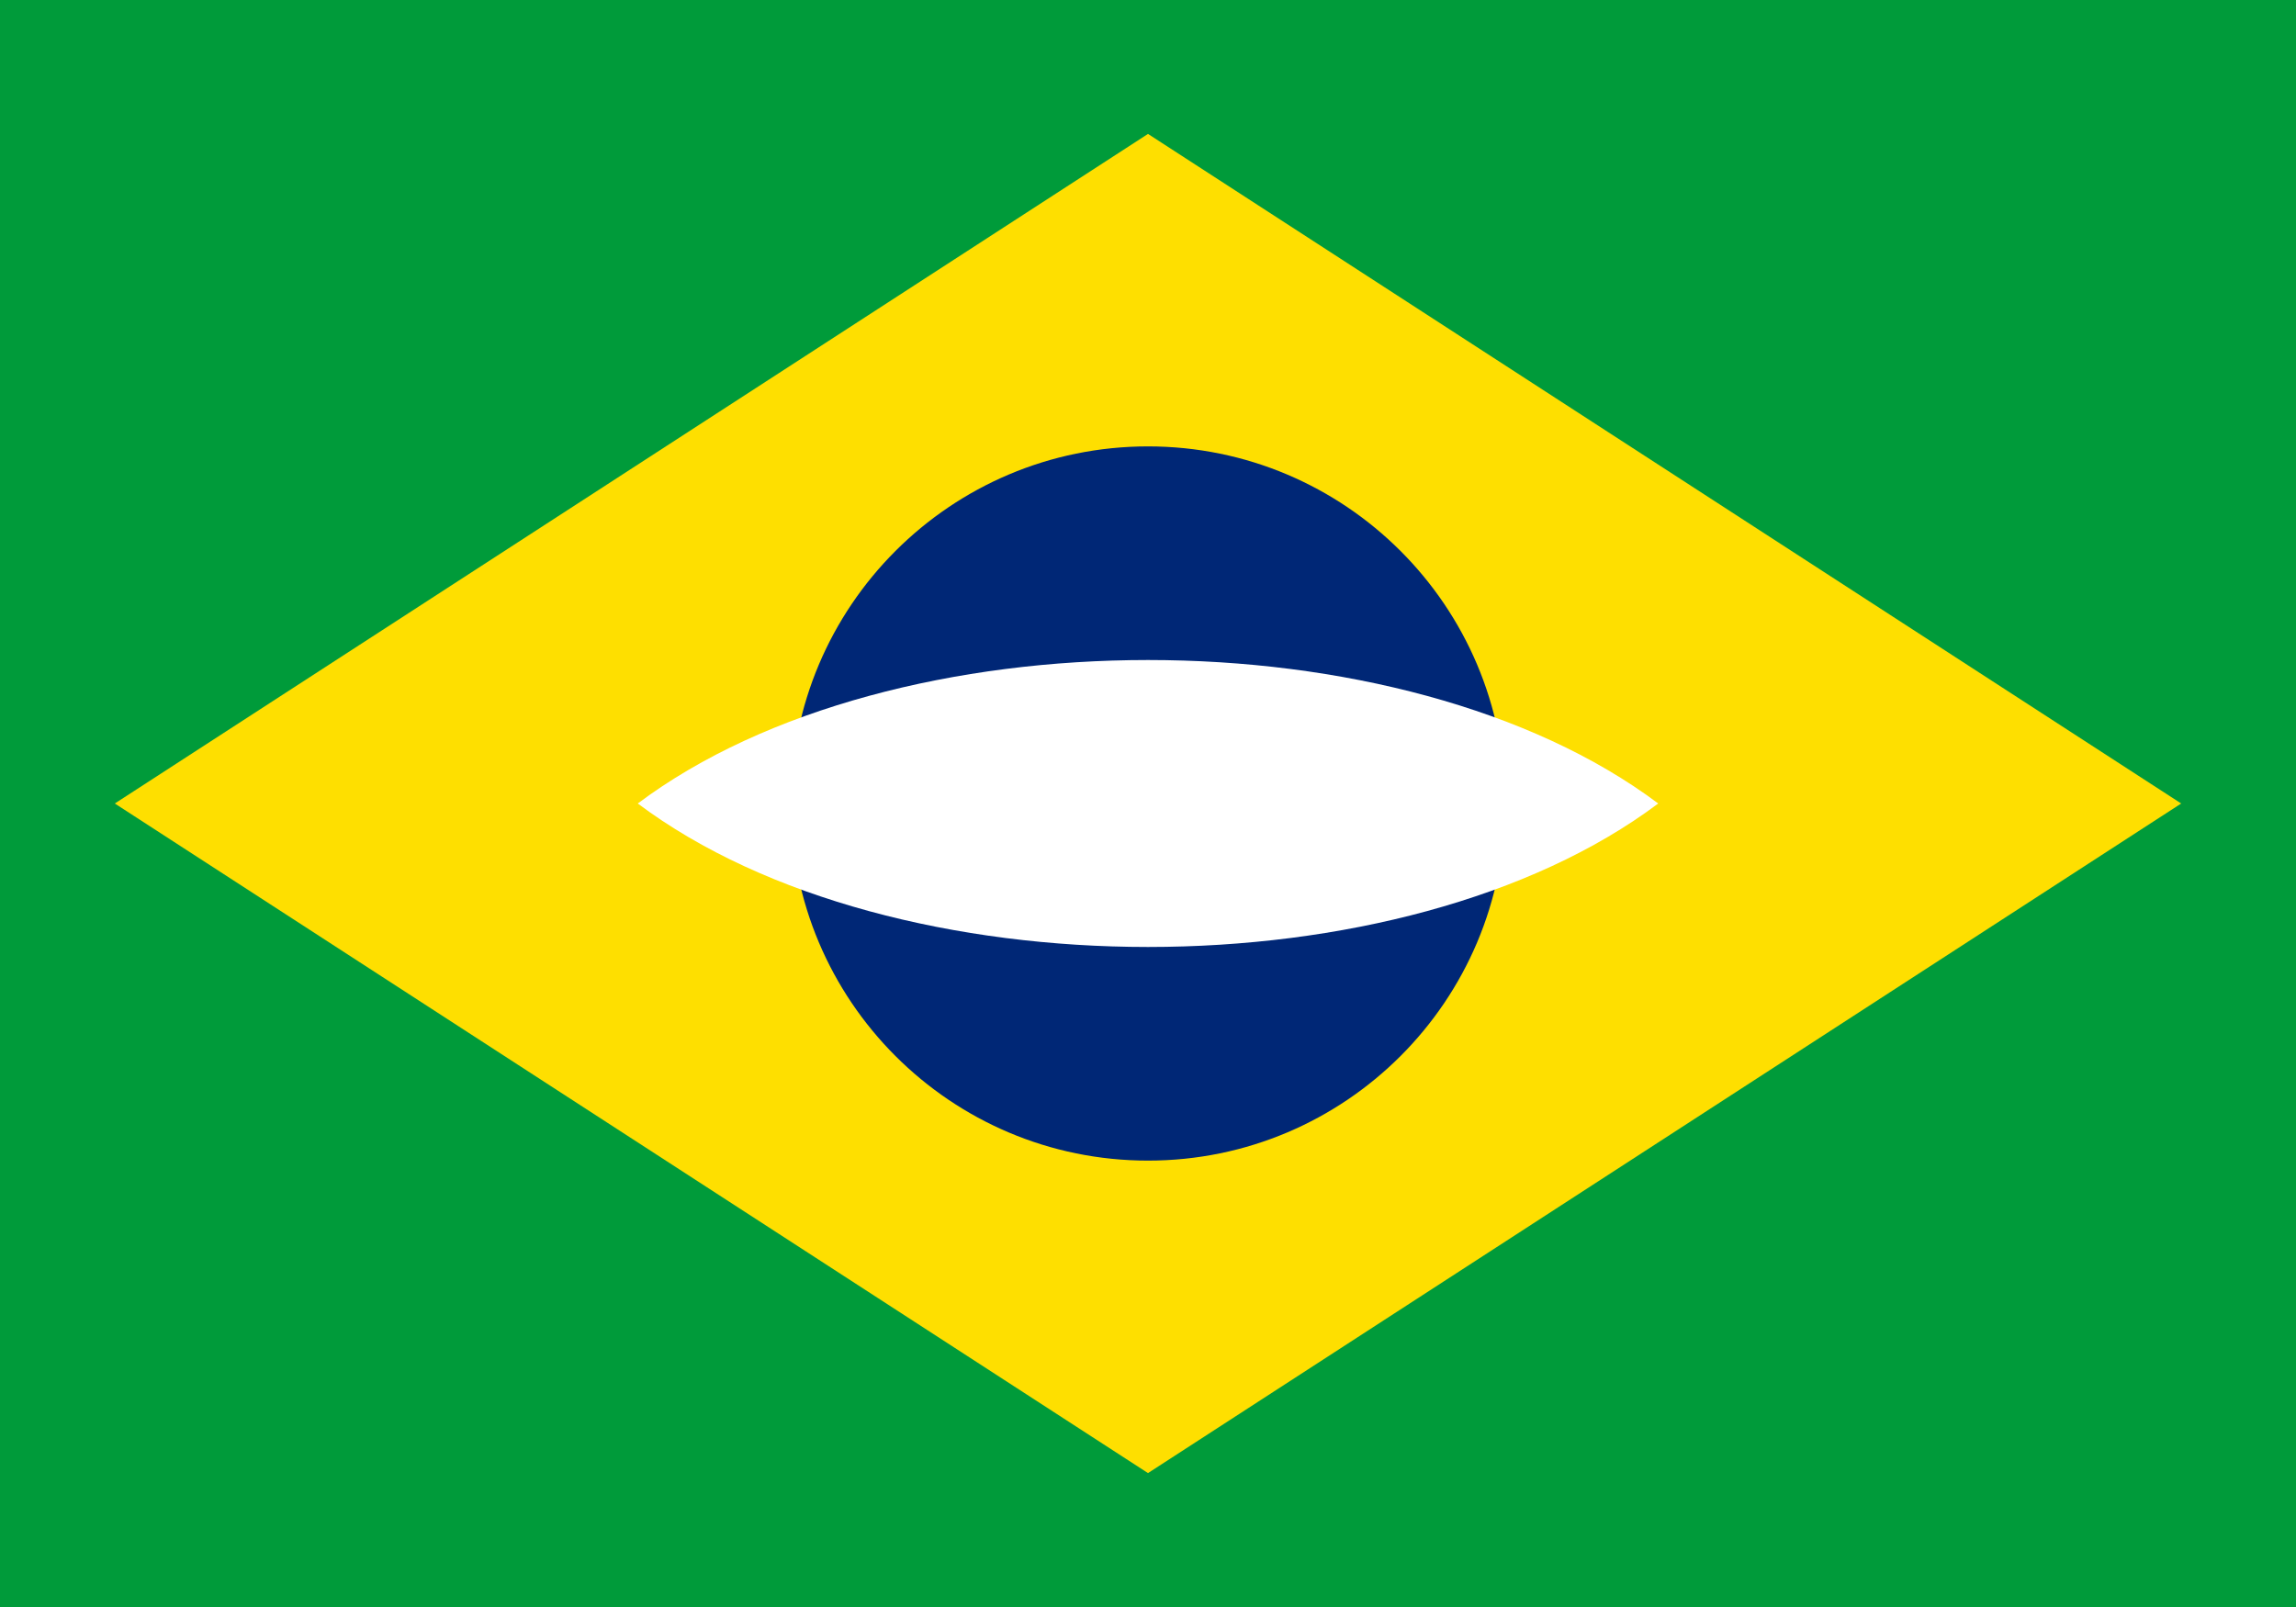
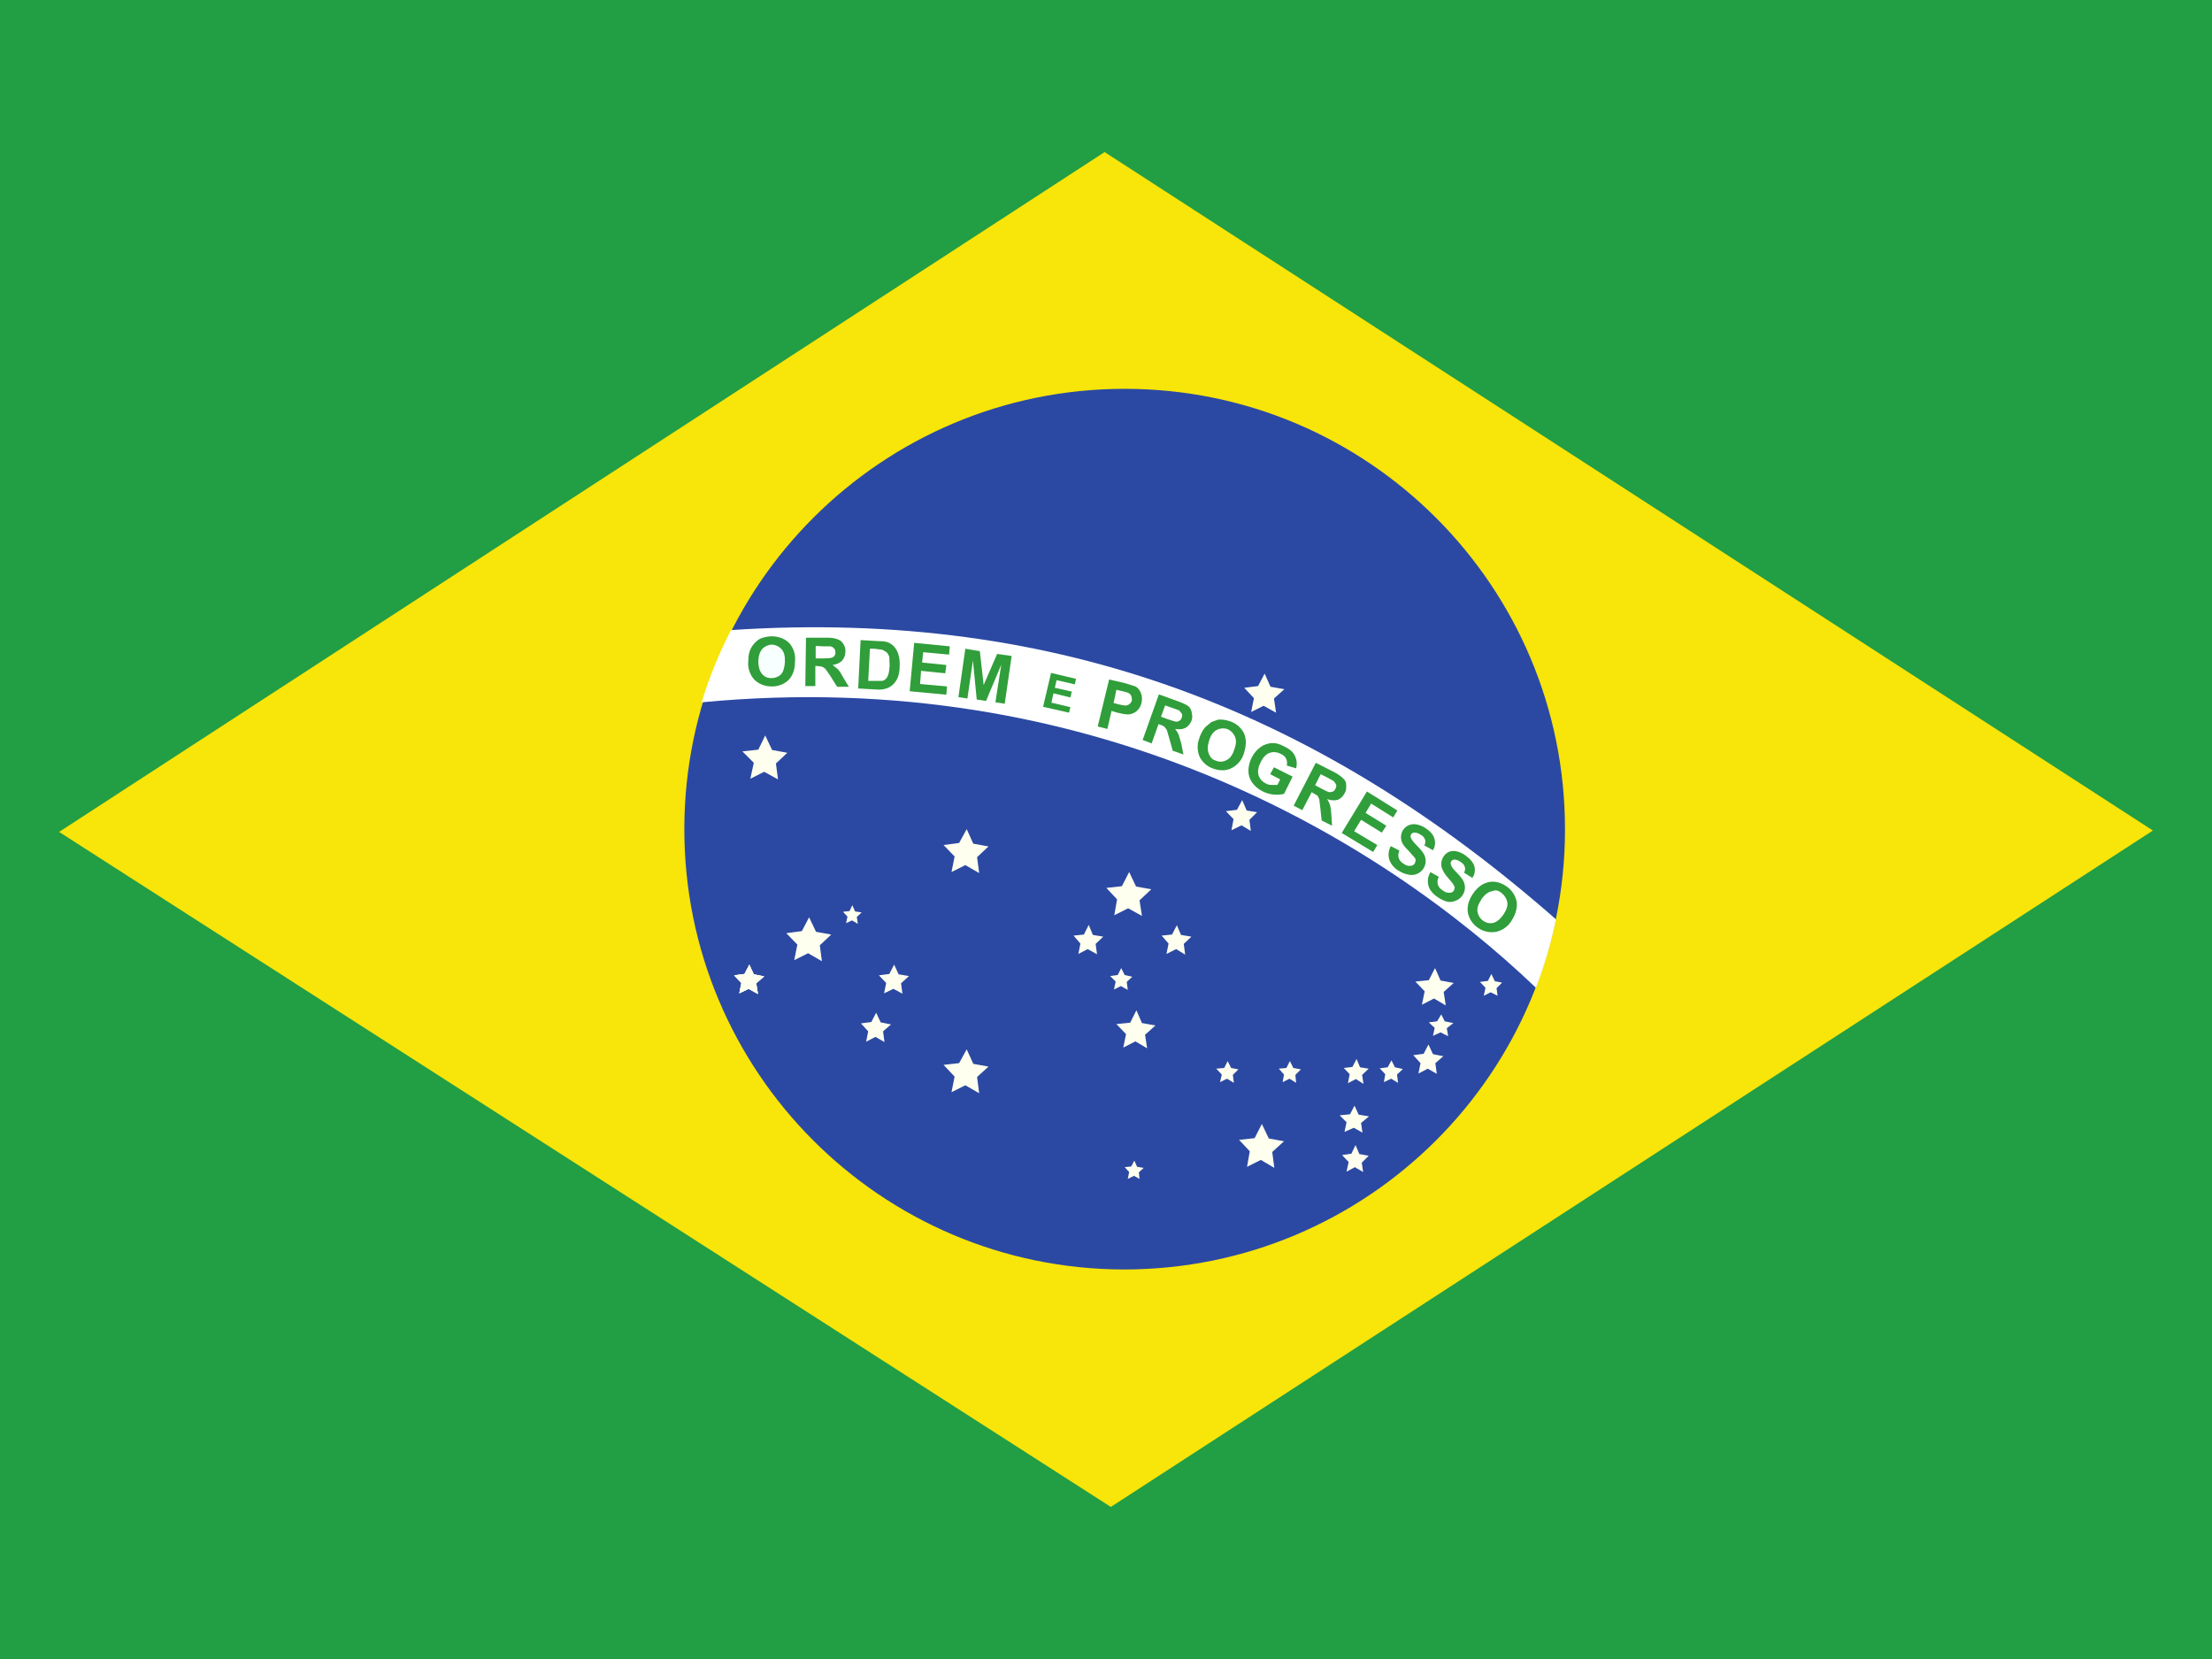
- <svg xmlns="http://www.w3.org/2000/svg" viewBox="0 0 720 504">
-   <path fill="#009b3a" d="M0 0h720v504H0z" />
-   <path fill="#fedf00" d="M360 42l324 210-324 210L36 252z" />
-   <circle cx="360" cy="252" r="112" fill="#002776" />
-   <path fill="#fff" d="M200 252c80-60 240-60 320 0-80 60-240 60-320 0z" />
+ <svg xmlns="http://www.w3.org/2000/svg" id="flag-icons-br" viewBox="0 0 640 480">
+   <g stroke-width="1pt">
+     <path fill="#229e45" fill-rule="evenodd" d="M0 0h640v480H0z" />
+     <path fill="#f8e509" fill-rule="evenodd" d="m321.4 436 301.5-195.7L319.6 44 17.1 240.7z" />
+     <path fill="#2b49a3" fill-rule="evenodd" d="M452.8 240c0 70.3-57.1 127.3-127.6 127.3A127.4 127.4 0 1 1 452.8 240" />
+     <path fill="#ffffef" fill-rule="evenodd" d="m283.3 316.3-4-2.3-4 2 .9-4.5-3.2-3.4 4.5-.5 2.2-4 1.9 4.2 4.4.8-3.3 3m86 26.3-3.9-2.3-4 2 .8-4.5-3.1-3.3 4.5-.5 2.1-4.1 2 4.2 4.4.8-3.4 3.1m-36.2-30-3.4-2-3.5 1.8.8-3.9-2.8-2.9 4-.4 1.8-3.6 1.6 3.7 3.9.7-3 2.7m87-8.5-3.4-2-3.5 1.8.8-3.9-2.7-2.8 3.9-.4 1.8-3.5 1.6 3.6 3.8.7-2.9 2.6m-87.3-22-4-2.2-4 2 .8-4.6-3.1-3.3 4.5-.5 2.1-4.1 2 4.2 4.4.8-3.4 3.2m-104.6-35-4-2.2-4 2 1-4.6-3.3-3.3 4.6-.5 2-4.1 2 4.2 4.4.8-3.3 3.1m13.3 57.2-4-2.3-4 2 .9-4.5-3.2-3.3 4.5-.6 2.1-4 2 4.2 4.4.8-3.3 3.1m132-67.3-3.6-2-3.6 1.8.8-4-2.8-3 4-.5 1.9-3.6 1.7 3.8 4 .7-3 2.7m-6.7 38.3-2.7-1.6-2.9 1.4.6-3.2-2.2-2.3 3.2-.4 1.5-2.8 1.3 3 3 .5-2.2 2.2m-142.2 50.4-2.7-1.5-2.7 1.3.6-3-2.1-2.2 3-.4 1.4-2.7 1.3 2.8 3 .6-2.3 2M419 299.8l-2.2-1.1-2.2 1 .5-2.3-1.7-1.6 2.4-.3 1.2-2 1 2 2.5.5-1.9 1.5" />
+     <path fill="#ffffef" fill-rule="evenodd" d="m219.3 287.6-2.7-1.5-2.7 1.3.6-3-2.1-2.2 3-.4 1.4-2.7 1.3 2.8 3 .6-2.3 2" />
+     <path fill="#ffffef" fill-rule="evenodd" d="m219.3 287.6-2.7-1.5-2.7 1.3.6-3-2.1-2.2 3-.4 1.4-2.7 1.3 2.8 3 .6-2.3 2m42.3 3-2.6-1.4-2.7 1.3.6-3-2.1-2.2 3-.4 1.4-2.7 1.3 2.8 3 .5-2.3 2.1m-4.8 17-2.6-1.5-2.7 1.4.6-3-2.1-2.3 3-.4 1.4-2.7 1.3 2.8 3 .6-2.3 2m87.4-22.2-2.6-1.6-2.8 1.4.6-3-2-2.3 3-.3 1.4-2.7 1.2 2.8 3 .5-2.2 2.1m-25.1 3-2.7-1.5-2.7 1.4.6-3-2-2.3 3-.3 1.4-2.8 1.2 2.9 3 .5-2.2 2.1m-68.8-5.8-1.7-1-1.7.8.4-1.9-1.3-1.4 1.9-.2.8-1.7.8 1.8 1.9.3-1.4 1.3m167.8 45.4-2.6-1.5-2.7 1.4.6-3-2.1-2.3 3-.4 1.4-2.7 1.3 2.8 3 .6-2.3 2m-20.8 6-2.2-1.4-2.3 1.2.5-2.6-1.7-1.8 2.5-.3 1.2-2.3 1 2.4 2.5.4-1.9 1.8m10.4 2.3-2-1.2-2.1 1 .4-2.3-1.6-1.7 2.3-.3 1.1-2 1 2 2.3.5-1.7 1.6m29.1-22.8-2-1-2 1 .5-2.3-1.6-1.7 2.3-.3 1-2 1 2.1 2.1.4-1.6 1.6m-38.8 41.8-2.5-1.4-2.7 1.2.6-2.8-2-2 3-.3 1.3-2.5 1.2 2.6 3 .5-2.3 1.9m.6 14.2-2.4-1.4-2.4 1.3.6-2.8-1.9-2 2.7-.4 1.2-2.5 1.1 2.6 2.7.5-2 2m-19-23.1-1.9-1.2-2 1 .4-2.2-1.5-1.7 2.2-.2 1-2 1 2 2.2.4-1.6 1.6m-17.8 2.3-2-1.2-2 1 .5-2.2-1.6-1.7 2.3-.2 1-2 1 2 2.1.4-1.6 1.6m-30.4-24.6-2-1.1-2 1 .5-2.3-1.6-1.6 2.2-.3 1-2 1 2 2.2.5-1.6 1.5m3.7 57-1.6-.9-1.8.9.4-2-1.3-1.4 1.9-.2.9-1.7.8 1.8 1.9.3-1.4 1.3m-46.2-86.6-4-2.3-4 2 .9-4.5-3.2-3.3 4.5-.6 2.2-4 1.9 4.2 4.4.8-3.3 3.1" />
+     <path fill="#fff" fill-rule="evenodd" d="M444.4 285.8a125 125 0 0 0 5.8-19.8c-67.8-59.5-143.3-90-238.7-83.7a125 125 0 0 0-8.5 20.9c113-10.8 196 39.2 241.4 82.6" />
+     <path fill="#309e3a" d="m414 252.4 2.3 1.3a3 3 0 0 0-.3 2.2 3 3 0 0 0 1.4 1.7q1 .8 2 .7.9 0 1.3-.7l.2-.9-.5-1-1.5-1.8a8 8 0 0 1-1.8-3 4 4 0 0 1 2-4.4 4 4 0 0 1 2.3-.2 7 7 0 0 1 2.6 1.2q2.1 1.5 2.6 3.2a4 4 0 0 1-.6 3.3l-2.4-1.5q.5-1 .2-1.7-.2-.8-1.2-1.4a3 3 0 0 0-1.8-.7 1 1 0 0 0-.9.5q-.3.4-.1 1 .2.8 1.6 2.2t2 2.5a4 4 0 0 1-.3 4.2 4 4 0 0 1-1.9 1.5 4 4 0 0 1-2.4.3q-1.3-.3-2.8-1.3-2.2-1.5-2.7-3.3a5 5 0 0 1 .6-4zm-11.6-7.6 2.5 1.3a3 3 0 0 0-.2 2.2 3 3 0 0 0 1.4 1.6q1.1.8 2 .6.9 0 1.3-.8l.2-.8q0-.5-.5-1l-1.6-1.8q-1.7-1.6-2-2.8a4 4 0 0 1 .4-3.1 4 4 0 0 1 1.6-1.4 4 4 0 0 1 2.2-.3 7 7 0 0 1 2.6 1q2.3 1.5 2.7 3.1a4 4 0 0 1-.4 3.4l-2.5-1.4q.5-1 .2-1.7-.4-1-1.3-1.4a3 3 0 0 0-1.9-.6 1 1 0 0 0-.8.5q-.3.4-.1 1 .3.8 1.7 2.2 1.5 1.5 2 2.4a4 4 0 0 1 0 4.2 4 4 0 0 1-1.8 1.6 4 4 0 0 1-2.4.3 8 8 0 0 1-2.9-1.1 6 6 0 0 1-2.8-3.2 5 5 0 0 1 .4-4m-14.2-3.8 7.3-12 8.8 5.5-1.2 2-6.4-4-1.6 2.7 6 3.7-1.3 2-6-3.7-2 3.3 6.7 4-1.2 2zm-20.7-17 1.1-2 5.4 2.7-2.5 5q-1.2.3-3 .2a9 9 0 0 1-3.3-1 8 8 0 0 1-3-2.6 6 6 0 0 1-1-3.5 9 9 0 0 1 1-3.7 8 8 0 0 1 2.6-3 6 6 0 0 1 3.6-1.1q1.4 0 3.2 1 2.4 1.1 3.1 2.8a5 5 0 0 1 .3 3.5l-2.7-.8a3 3 0 0 0-.2-2q-.4-.9-1.6-1.4a4 4 0 0 0-3.1-.3q-1.5.5-2.6 2.6t-.7 3.8a4 4 0 0 0 2 2.4q.8.5 1.7.5h1.8l.8-1.6zm-90.2-22.3 2-14 4.2.7 1.1 9.8 3.9-9 4.2.6-2 13.8-2.7-.4 1.7-10.9-4.4 10.5-2.7-.4-1.1-11.3-1.6 11zm-14.1-1.7 1.3-14 10.3 1-.2 2.4-7.5-.7-.3 3 7 .7-.3 2.4-7-.7-.3 3.8 7.8.7-.2 2.4z" />
+     <g stroke-opacity=".5">
+       <path fill="#309e3a" d="M216.5 191.3q0-2.2.7-3.6a7 7 0 0 1 1.4-1.9 5 5 0 0 1 1.8-1.2q1.5-.5 3-.5 3.1.1 5 2a7 7 0 0 1 1.6 5.5q0 3.3-2 5.3a7 7 0 0 1-5 1.7 7 7 0 0 1-4.8-2 7 7 0 0 1-1.7-5.3" />
+       <path fill="#f7ffff" d="M219.4 191.3q0 2.3 1 3.6t2.8 1.3a4 4 0 0 0 2.8-1.1q1-1.2 1.1-3.7.1-2.4-1-3.6a4 4 0 0 0-2.7-1.3 4 4 0 0 0-2.8 1.2q-1.1 1.2-1.2 3.6" />
+     </g>
+     <g stroke-opacity=".5">
+       <path fill="#309e3a" d="m233 198.5.2-14h6q2.2 0 3.2.5 1 .3 1.6 1.3c.6 1 .6 1.4.6 2.3a4 4 0 0 1-1 2.6 5 5 0 0 1-2.7 1.2l1.5 1.2q.6.6 1.5 2.3l1.7 2.8h-3.4l-2-3.2-1.4-2-.9-.6-1.4-.2h-.6v5.8z" />
+       <path fill="#fff" d="M236 190.5h2q2.1 0 2.6-.2.5-.1.8-.5.4-.6.3-1 0-.9-.4-1.2-.3-.4-1-.6h-2l-2.3-.1z" />
+     </g>
+     <g stroke-opacity=".5">
+       <path fill="#309e3a" d="m249 185.2 5.2.3q1.7 0 2.6.3a5 5 0 0 1 2 1.4 6 6 0 0 1 1.2 2.4q.4 1.4.3 3.3a9 9 0 0 1-.5 3q-.6 1.5-1.7 2.4a5 5 0 0 1-2 1q-1 .3-2.5.2l-5.3-.3z" />
+       <path fill="#fff" d="m251.7 187.7-.5 9.3h3.8q.8 0 1.2-.5.5-.4.8-1.3t.4-2.6l-.1-2.5a3 3 0 0 0-.8-1.4l-1.2-.7-2.3-.3z" />
+     </g>
+     <g stroke-opacity=".5">
+       <path fill="#309e3a" d="m317.6 210.2 3.3-13.6 4.4 1 3.2 1q1.1.6 1.6 1.9t.2 2.8q-.3 1.2-1 2a4 4 0 0 1-3 1.4q-1 0-3-.5l-1.7-.5-1.2 5.2z" />
+       <path fill="#fff" d="m323 199.6-.8 3.8 1.5.4q1.6.4 2.2.3a2 2 0 0 0 1.6-1.5q0-.7-.2-1.3a2 2 0 0 0-1-.9l-1.9-.5-1.3-.3z" />
+     </g>
+     <g stroke-opacity=".5">
+       <path fill="#309e3a" d="m330.6 214.1 4.7-13.2 5.5 2q2.2.8 3 1.4.8.7 1 1.8c.2 1.1.2 1.5 0 2.3q-.6 1.5-1.8 2.2-1.2.6-3 .3.6.7 1 1.6l.8 2.7.6 3.1-3.1-1.1-1-3.6-.7-2.4-.6-.8q-.3-.4-1.3-.7l-.5-.2-2 5.6z" />
+       <path fill="#fff" d="m336 207.4 1.9.7q2 .7 2.5.7t.9-.3q.5-.3.6-.9.3-.6 0-1.2l-.8-.9-2-.7-2-.7-1.2 3.3z" />
+     </g>
+     <g stroke-opacity=".5">
+       <path fill="#309e3a" d="M347 213.6a9 9 0 0 1 1.7-3.2l1.8-1.5 2-.7q1.5-.1 3.1.4a7 7 0 0 1 4.2 3.3q1.2 2.4.2 5.7a7 7 0 0 1-3.4 4.5q-2.3 1.3-5.2.4a7 7 0 0 1-4.2-3.3 7 7 0 0 1-.2-5.6" />
+       <path fill="#fff" d="M349.8 214.4q-.7 2.3 0 3.8c.7 1.5 1.2 1.6 2.3 2q1.5.5 3-.4 1.4-.8 2.1-3.2.8-2.2 0-3.7a4 4 0 0 0-2.2-2 4 4 0 0 0-3 .3q-1.5.8-2.2 3.2" />
+     </g>
+     <g stroke-opacity=".5">
+       <path fill="#309e3a" d="m374.3 233.1 6.4-12.4 5.3 2.7a10 10 0 0 1 2.7 1.9q.8.7.8 1.9c0 1.2 0 1.5-.4 2.2a4 4 0 0 1-2 2q-1.5.4-3.1-.2.6 1 .8 1.7.3.9.4 2.8l.2 3.2-3-1.5-.4-3.7-.3-2.5-.5-1-1.2-.7-.5-.3-2.7 5.2z" />
+       <path fill="#fff" d="m380.5 227.2 1.9 1q1.8 1 2.3 1t1-.2q.4-.2.7-.8t.2-1.2l-.7-1-1.8-1-2-1z" />
+     </g>
+     <g stroke-opacity=".5">
+       <path fill="#309e3a" d="M426.1 258.7a9 9 0 0 1 2.5-2.6 7 7 0 0 1 2.2-.9 6 6 0 0 1 2.2 0q1.5.3 2.8 1.2a7 7 0 0 1 3 4.4q.4 2.6-1.4 5.5a7 7 0 0 1-4.5 3.3 7 7 0 0 1-5.2-1.1 7 7 0 0 1-3-4.4q-.4-2.7 1.4-5.4" />
+       <path fill="#fff" d="M428.6 260.3q-1.4 2-1.1 3.6a4 4 0 0 0 1.6 2.5q1.5 1 3 .6t2.9-2.4q1.4-2.1 1.1-3.6t-1.6-2.6c-1.4-1.1-2-.8-3-.5q-1.5.3-3 2.4z" />
+     </g>
+     <path fill="#309e3a" d="m301.8 204.5 2.3-9.8 7.2 1.7-.3 1.6-5.3-1.2-.5 2.2 4.9 1.1-.4 1.7-4.9-1.2-.6 2.7 5.5 1.3-.4 1.6z" />
+   </g>
</svg>
